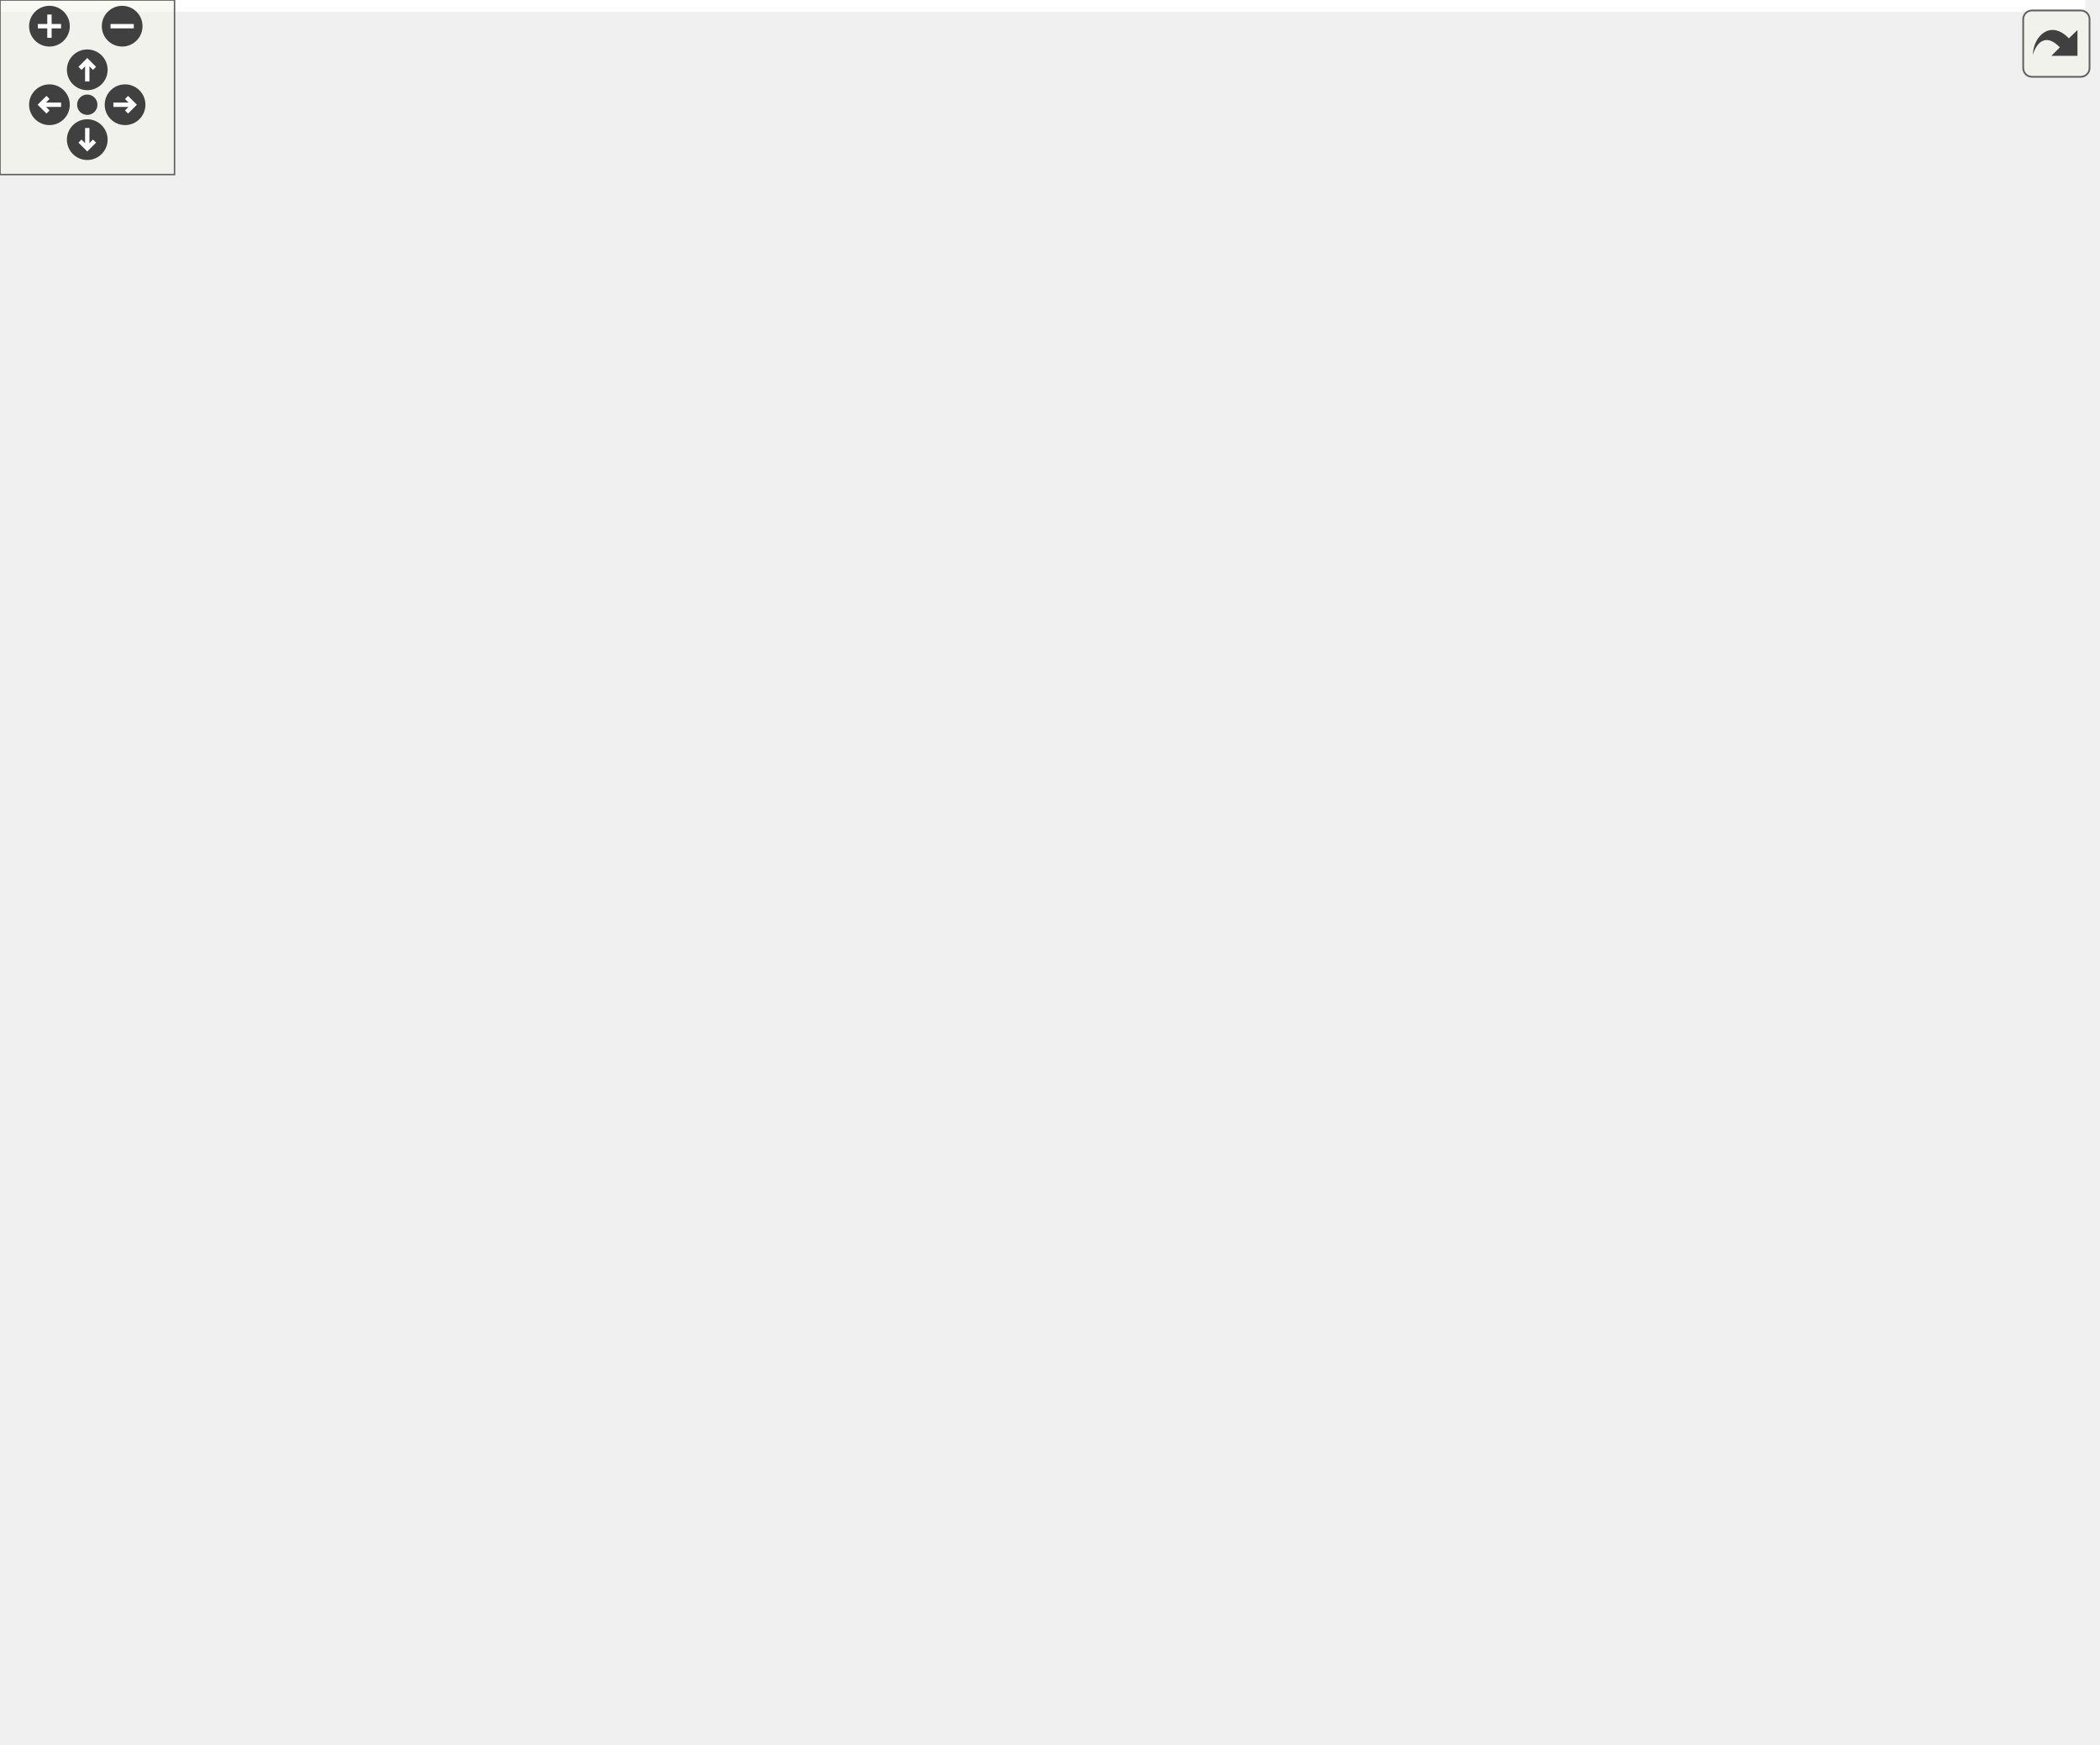
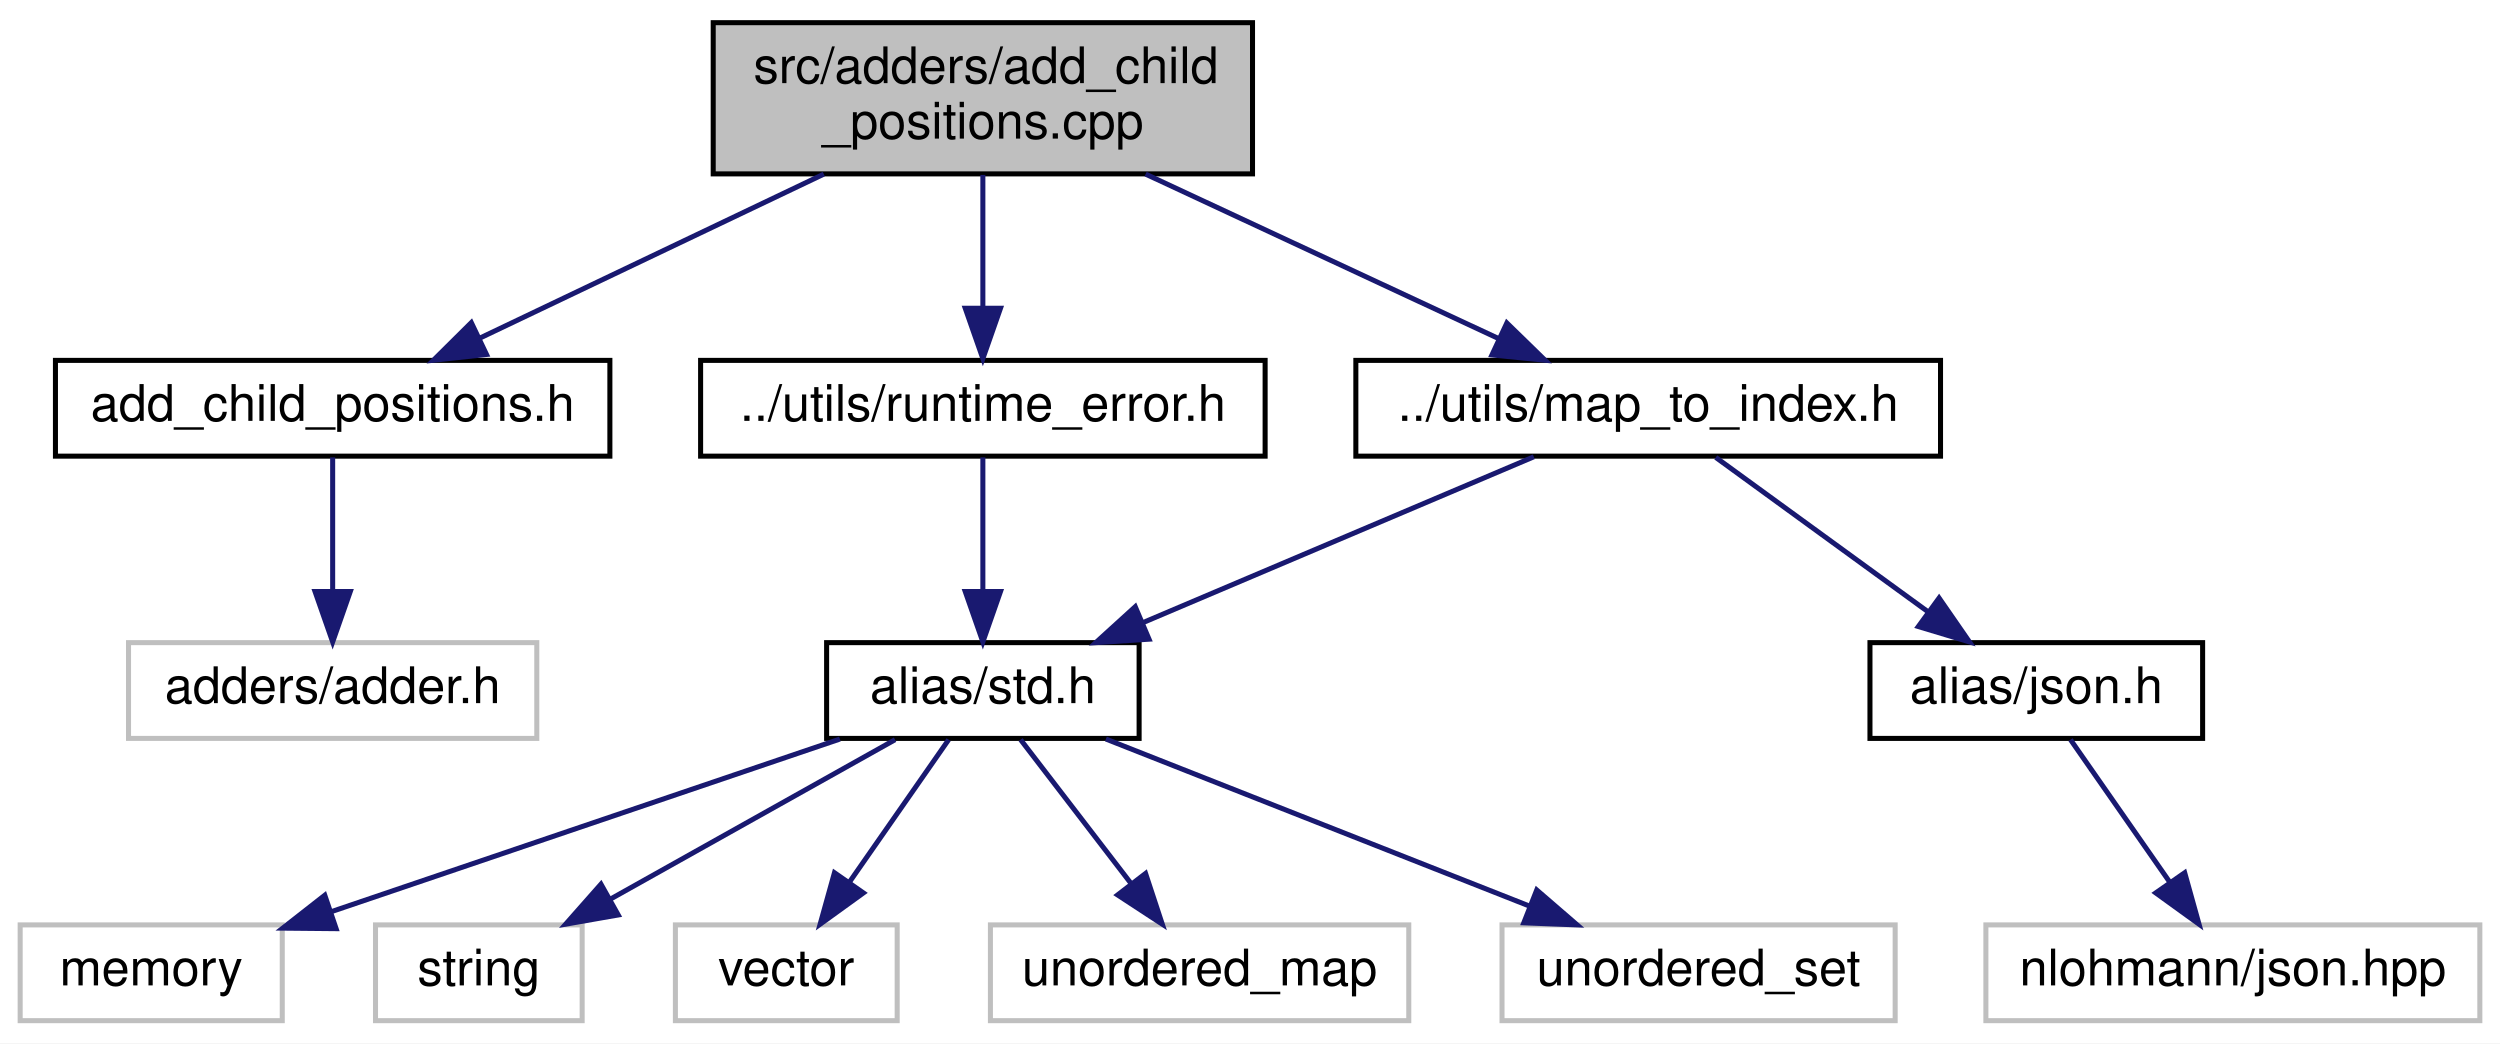
- <svg xmlns="http://www.w3.org/2000/svg" xmlns:xlink="http://www.w3.org/1999/xlink" id="main" version="1.1" xml:space="preserve">
-   <style type="text/css">
- .edge:hover path { stroke: red; }
- .edge:hover polygon { stroke: red; fill: red; }
- </style>
-   <defs>
-     <circle id="rim" cx="0" cy="0" r="7" />
-     <circle id="rim2" cx="0" cy="0" r="3.5" />
-     <g id="zoomPlus">
-       <use xlink:href="#rim" fill="#404040">
-         <set attributeName="fill" to="#808080" begin="zoomplus.mouseover" end="zoomplus.mouseout" />
-       </use>
-       <path d="M-4,0h8M0,-4v8" fill="none" stroke="white" stroke-width="1.5" pointer-events="none" />
+ <svg xmlns="http://www.w3.org/2000/svg" xmlns:xlink="http://www.w3.org/1999/xlink" width="496pt" height="207pt" viewBox="0.00 0.00 496.00 207.00">
+   <g id="graph0" class="graph" transform="scale(1 1) rotate(0) translate(4 203)">
+     <polygon fill="#ffffff" stroke="transparent" points="-4,4 -4,-203 492,-203 492,4 -4,4" />
+     <g id="node1" class="node">
+       <polygon fill="#bfbfbf" stroke="#000000" points="137.5,-168.5 137.5,-198.5 244.5,-198.5 244.5,-168.5 137.5,-168.5" />
+       <text text-anchor="start" x="145.5" y="-186.5" font-family="Helvetica,sans-Serif" font-size="10.00" fill="#000000">src/adders/add_child</text>
+       <text text-anchor="middle" x="191" y="-175.5" font-family="Helvetica,sans-Serif" font-size="10.00" fill="#000000">_positions.cpp</text>
    </g>
-     <g id="zoomMin">
-       <use xlink:href="#rim" fill="#404040">
-         <set attributeName="fill" to="#808080" begin="zoomminus.mouseover" end="zoomminus.mouseout" />
-       </use>
-       <path d="M-4,0h8" fill="none" stroke="white" stroke-width="1.5" pointer-events="none" />
-     </g>
-     <g id="dirArrow">
-       <path fill="none" stroke="white" stroke-width="1.5" d="M0,-3.0v7 M-2.5,-0.5L0,-3.0L2.5,-0.5" />
-     </g>
-     <g id="resetDef">
-       <use xlink:href="#rim2" fill="#404040">
-         <set attributeName="fill" to="#808080" begin="reset.mouseover" end="reset.mouseout" />
-       </use>
-     </g>
-   </defs>
-   <svg id="graph" class="graph">
-     <g id="viewport">
-       <polygon fill="#ffffff" stroke="transparent" points="-4,4 -4,-539 717,-539 717,4 -4,4" />
-       <g id="node1" class="node">
-         <polygon fill="#bfbfbf" stroke="#000000" points="470.5,-504.5 470.5,-534.5 577.5,-534.5 577.5,-504.5 470.5,-504.5" />
-         <text text-anchor="start" x="478.5" y="-522.5" font-family="Helvetica,sans-Serif" font-size="10.00" fill="#000000">src/adders/add_child</text>
-         <text text-anchor="middle" x="524" y="-511.5" font-family="Helvetica,sans-Serif" font-size="10.00" fill="#000000">_positions.cpp</text>
-       </g>
-       <g id="node2" class="node">
-         <g id="a_node2">
-           <a xlink:href="adders_2add__child__positions_8h.html" target="_top" xlink:title="This file has a definition of the AddChildPositions class, which is a subclass of the Adder class...">
-             <polygon fill="#ffffff" stroke="#000000" points="323,-448.5 323,-467.5 433,-467.5 433,-448.5 323,-448.5" />
-             <text text-anchor="middle" x="378" y="-455.5" font-family="Helvetica,sans-Serif" font-size="10.00" fill="#000000">add_child_positions.h</text>
-           </a>
-         </g>
-       </g>
-       <g id="edge1" class="edge">
-         <path fill="none" stroke="#191970" d="M488.284,-504.455C464.351,-494.374 433.11,-481.214 409.991,-471.476" />
-         <polygon fill="#191970" stroke="#191970" points="411.199,-468.187 400.625,-467.53 408.482,-474.638 411.199,-468.187" />
-       </g>
-       <g id="node24" class="node">
-         <g id="a_node24">
-           <a xlink:href="map__to__index_8h.html" target="_top" xlink:title="This file has a definition of utils::map_to_index. ">
-             <polygon fill="#ffffff" stroke="#000000" points="466,-112.5 466,-131.5 582,-131.5 582,-112.5 466,-112.5" />
-             <text text-anchor="middle" x="524" y="-119.5" font-family="Helvetica,sans-Serif" font-size="10.00" fill="#000000">../utils/map_to_index.h</text>
-           </a>
-         </g>
-       </g>
-       <g id="edge28" class="edge">
-         <path fill="none" stroke="#191970" d="M524,-504.29C524,-481.892 524,-438.719 524,-402 524,-402 524,-402 524,-234 524,-201.712 524,-164.187 524,-141.805" />
-         <polygon fill="#191970" stroke="#191970" points="527.5,-141.588 524,-131.588 520.5,-141.588 527.5,-141.588" />
-       </g>
-       <g id="node25" class="node">
-         <g id="a_node25">
-           <a xlink:href="runtime__error_8h.html" target="_top" xlink:title="This file has a definition of utils::runtime_error. ">
-             <polygon fill="#ffffff" stroke="#000000" points="553,-392.5 553,-411.5 665,-411.5 665,-392.5 553,-392.5" />
-             <text text-anchor="middle" x="609" y="-399.5" font-family="Helvetica,sans-Serif" font-size="10.00" fill="#000000">../utils/runtime_error.h</text>
-           </a>
-         </g>
-       </g>
-       <g id="edge31" class="edge">
-         <path fill="none" stroke="#191970" d="M535.112,-504.139C550.844,-482.392 579.54,-442.724 596.162,-419.747" />
-         <polygon fill="#191970" stroke="#191970" points="599.059,-421.713 602.085,-411.56 593.388,-417.61 599.059,-421.713" />
-       </g>
-       <g id="node3" class="node">
-         <g id="a_node3">
-           <a xlink:href="adders_2adder_8h.html" target="_top" xlink:title="This file has a definition of the Adder class, which is a subclass of the Updater class...">
-             <polygon fill="#ffffff" stroke="#000000" points="212.5,-392.5 212.5,-411.5 293.5,-411.5 293.5,-392.5 212.5,-392.5" />
-             <text text-anchor="middle" x="253" y="-399.5" font-family="Helvetica,sans-Serif" font-size="10.00" fill="#000000">adders/adder.h</text>
-           </a>
-         </g>
-       </g>
-       <g id="edge2" class="edge">
-         <path fill="none" stroke="#191970" d="M356.512,-448.373C336.356,-439.344 306.012,-425.749 283.382,-415.611" />
-         <polygon fill="#191970" stroke="#191970" points="284.765,-412.396 274.208,-411.501 281.903,-418.784 284.765,-412.396" />
-       </g>
-       <g id="node4" class="node">
-         <g id="a_node4">
-           <a xlink:href="core_2updater_8h.html" target="_top" xlink:title="This file has a definition of the Updater class, which is one of the cores of this program...">
-             <polygon fill="#ffffff" stroke="#000000" points="150.5,-336.5 150.5,-355.5 229.5,-355.5 229.5,-336.5 150.5,-336.5" />
-             <text text-anchor="middle" x="190" y="-343.5" font-family="Helvetica,sans-Serif" font-size="10.00" fill="#000000">core/updater.h</text>
-           </a>
-         </g>
-       </g>
-       <g id="edge3" class="edge">
-         <path fill="none" stroke="#191970" d="M242.026,-392.245C232.812,-384.055 219.447,-372.175 208.57,-362.507" />
-         <polygon fill="#191970" stroke="#191970" points="210.647,-359.67 200.848,-355.643 205.997,-364.902 210.647,-359.67" />
-       </g>
-       <g id="node5" class="node">
-         <polygon fill="#ffffff" stroke="#bfbfbf" points="0,-112.5 0,-131.5 44,-131.5 44,-112.5 0,-112.5" />
-         <text text-anchor="middle" x="22" y="-119.5" font-family="Helvetica,sans-Serif" font-size="10.00" fill="#000000">omp.h</text>
-       </g>
-       <g id="edge4" class="edge">
-         <path fill="none" stroke="#191970" d="M176.321,-336.436C164.526,-327.775 147.476,-314.226 135,-300 89.068,-247.626 48.978,-174.75 31.429,-140.799" />
-         <polygon fill="#191970" stroke="#191970" points="34.387,-138.895 26.725,-131.578 28.152,-142.077 34.387,-138.895" />
-       </g>
-       <g id="node6" class="node">
-         <g id="a_node6">
-           <a xlink:href="generators_8h.html" target="_top" xlink:title="This file includes all the header files of subclasses of Generator. ">
-             <polygon fill="#ffffff" stroke="#000000" points="144,-280.5 144,-299.5 236,-299.5 236,-280.5 144,-280.5" />
-             <text text-anchor="middle" x="190" y="-287.5" font-family="Helvetica,sans-Serif" font-size="10.00" fill="#000000">core/generators.h</text>
-           </a>
-         </g>
-       </g>
-       <g id="edge5" class="edge">
-         <path fill="none" stroke="#191970" d="M190,-336.245C190,-328.938 190,-318.694 190,-309.705" />
-         <polygon fill="#191970" stroke="#191970" points="193.5,-309.643 190,-299.643 186.5,-309.643 193.5,-309.643" />
-       </g>
-       <g id="node7" class="node">
-         <g id="a_node7">
-           <a xlink:href="core_2element_8h.html" target="_top" xlink:title="This file has a definition of the Element class, which is one of the cores of this program...">
-             <polygon fill="#ffffff" stroke="#000000" points="149.5,-168.5 149.5,-187.5 230.5,-187.5 230.5,-168.5 149.5,-168.5" />
-             <text text-anchor="middle" x="190" y="-175.5" font-family="Helvetica,sans-Serif" font-size="10.00" fill="#000000">core/element.h</text>
-           </a>
-         </g>
-       </g>
-       <g id="edge6" class="edge">
-         <path fill="none" stroke="#191970" d="M173.263,-280.299C161.242,-272.282 145.977,-259.689 139,-244 130.432,-224.733 148.112,-206.03 164.952,-193.484" />
-         <polygon fill="#191970" stroke="#191970" points="167.326,-196.096 173.538,-187.514 163.33,-190.349 167.326,-196.096" />
-       </g>
-       <g id="node22" class="node">
-         <g id="a_node22">
-           <a xlink:href="gen__dict_8h.html" target="_top" xlink:title="This file has a definition of the GenDict class. ">
-             <polygon fill="#ffffff" stroke="#000000" points="148.5,-224.5 148.5,-243.5 231.5,-243.5 231.5,-224.5 148.5,-224.5" />
-             <text text-anchor="middle" x="190" y="-231.5" font-family="Helvetica,sans-Serif" font-size="10.00" fill="#000000">core/gen_dict.h</text>
-           </a>
-         </g>
-       </g>
-       <g id="edge24" class="edge">
-         <path fill="none" stroke="#191970" d="M190,-280.245C190,-272.938 190,-262.694 190,-253.705" />
-         <polygon fill="#191970" stroke="#191970" points="193.5,-253.643 190,-243.643 186.5,-253.643 193.5,-253.643" />
-       </g>
-       <g id="node23" class="node">
-         <g id="a_node23">
-           <a xlink:href="gen__list_8h.html" target="_top" xlink:title="This file has a definition of the GenList class. ">
-             <polygon fill="#ffffff" stroke="#000000" points="250,-224.5 250,-243.5 330,-243.5 330,-224.5 250,-224.5" />
-             <text text-anchor="middle" x="290" y="-231.5" font-family="Helvetica,sans-Serif" font-size="10.00" fill="#000000">core/gen_list.h</text>
-           </a>
-         </g>
-       </g>
-       <g id="edge26" class="edge">
-         <path fill="none" stroke="#191970" d="M207.419,-280.245C223.048,-271.493 246.202,-258.527 264.019,-248.55" />
-         <polygon fill="#191970" stroke="#191970" points="265.766,-251.583 272.781,-243.643 262.346,-245.475 265.766,-251.583" />
-       </g>
-       <g id="edge7" class="edge">
-         <path fill="none" stroke="#191970" d="M161.12,-168.373C131.282,-158.427 84.832,-142.944 53.921,-132.64" />
-         <polygon fill="#191970" stroke="#191970" points="54.674,-129.202 44.08,-129.36 52.46,-135.843 54.674,-129.202" />
-       </g>
-       <g id="node8" class="node">
-         <g id="a_node8">
-           <a xlink:href="eigen_8h.html" target="_top" xlink:title="This file includes Eigen and defines some aliases for the Eigen-Vector, Matrix and Array...">
-             <polygon fill="#ffffff" stroke="#000000" points="62.5,-112.5 62.5,-131.5 133.5,-131.5 133.5,-112.5 62.5,-112.5" />
-             <text text-anchor="middle" x="98" y="-119.5" font-family="Helvetica,sans-Serif" font-size="10.00" fill="#000000">alias/eigen.h</text>
-           </a>
-         </g>
-       </g>
-       <g id="edge8" class="edge">
-         <path fill="none" stroke="#191970" d="M173.975,-168.245C159.859,-159.653 139.074,-147.001 122.81,-137.102" />
-         <polygon fill="#191970" stroke="#191970" points="124.203,-133.852 113.841,-131.643 120.564,-139.832 124.203,-133.852" />
-       </g>
-       <g id="node10" class="node">
-         <g id="a_node10">
-           <a xlink:href="alias_2pybind_8h.html" target="_top" xlink:title="This file includes pybind11 and defines an alias for the namespace pybind11. ">
-             <polygon fill="#ffffff" stroke="#000000" points="151.5,-112.5 151.5,-131.5 228.5,-131.5 228.5,-112.5 151.5,-112.5" />
-             <text text-anchor="middle" x="190" y="-119.5" font-family="Helvetica,sans-Serif" font-size="10.00" fill="#000000">alias/pybind.h</text>
-           </a>
-         </g>
-       </g>
-       <g id="edge10" class="edge">
-         <path fill="none" stroke="#191970" d="M190,-168.245C190,-160.938 190,-150.694 190,-141.705" />
-         <polygon fill="#191970" stroke="#191970" points="193.5,-141.643 190,-131.643 186.5,-141.643 193.5,-141.643" />
-       </g>
-       <g id="node12" class="node">
-         <g id="a_node12">
-           <a xlink:href="generator_8h.html" target="_top" xlink:title="This file has a definition of the Generator class, which is one of the cores of this program...">
-             <polygon fill="#ffffff" stroke="#000000" points="246.5,-112.5 246.5,-131.5 333.5,-131.5 333.5,-112.5 246.5,-112.5" />
-             <text text-anchor="middle" x="290" y="-119.5" font-family="Helvetica,sans-Serif" font-size="10.00" fill="#000000">core/generator.h</text>
-           </a>
-         </g>
-       </g>
-       <g id="edge12" class="edge">
-         <path fill="none" stroke="#191970" d="M207.419,-168.245C223.048,-159.493 246.202,-146.527 264.019,-136.55" />
-         <polygon fill="#191970" stroke="#191970" points="265.766,-139.583 272.781,-131.643 262.346,-133.475 265.766,-139.583" />
-       </g>
-       <g id="node21" class="node">
-         <g id="a_node21">
-           <a xlink:href="data__keys_8h.html" target="_top" xlink:title="This file has a definition of the DataKeys class, which is owned by Element class. ">
-             <polygon fill="#ffffff" stroke="#000000" points="352,-112.5 352,-131.5 448,-131.5 448,-112.5 352,-112.5" />
-             <text text-anchor="middle" x="400" y="-119.5" font-family="Helvetica,sans-Serif" font-size="10.00" fill="#000000">class/data_keys.h</text>
-           </a>
-         </g>
-       </g>
-       <g id="edge21" class="edge">
-         <path fill="none" stroke="#191970" d="M226.1,-168.373C261.625,-158.9 315.988,-144.403 354.462,-134.143" />
-         <polygon fill="#191970" stroke="#191970" points="355.61,-137.46 364.371,-131.501 353.807,-130.696 355.61,-137.46" />
-       </g>
-       <g id="node9" class="node">
-         <polygon fill="#ffffff" stroke="#bfbfbf" points="67,-56.5 67,-75.5 123,-75.5 123,-56.5 67,-56.5" />
-         <text text-anchor="middle" x="95" y="-63.5" font-family="Helvetica,sans-Serif" font-size="10.00" fill="#000000">Eigen/LU</text>
-       </g>
-       <g id="edge9" class="edge">
-         <path fill="none" stroke="#191970" d="M97.477,-112.246C97.086,-104.938 96.537,-94.694 96.056,-85.705" />
-         <polygon fill="#191970" stroke="#191970" points="99.547,-85.441 95.517,-75.643 92.557,-85.816 99.547,-85.441" />
-       </g>
-       <g id="node11" class="node">
-         <polygon fill="#ffffff" stroke="#bfbfbf" points="141,-56.5 141,-75.5 247,-75.5 247,-56.5 141,-56.5" />
-         <text text-anchor="middle" x="194" y="-63.5" font-family="Helvetica,sans-Serif" font-size="10.00" fill="#000000">pybind11/pybind11.h</text>
-       </g>
-       <g id="edge11" class="edge">
-         <path fill="none" stroke="#191970" d="M190.697,-112.246C191.219,-104.938 191.95,-94.694 192.593,-85.705" />
-         <polygon fill="#191970" stroke="#191970" points="196.09,-85.867 193.311,-75.643 189.108,-85.368 196.09,-85.867" />
-       </g>
-       <g id="node13" class="node">
-         <g id="a_node13">
-           <a xlink:href="std_8h.html" target="_top" xlink:title="This file includes a part of C++ Standard Template Library and defines aliases for them...">
-             <polygon fill="#ffffff" stroke="#000000" points="493,-56.5 493,-75.5 555,-75.5 555,-56.5 493,-56.5" />
-             <text text-anchor="middle" x="524" y="-63.5" font-family="Helvetica,sans-Serif" font-size="10.00" fill="#000000">alias/std.h</text>
-           </a>
-         </g>
-       </g>
-       <g id="edge13" class="edge">
-         <path fill="none" stroke="#191970" d="M329.96,-112.437C372.619,-102.228 439.873,-86.133 482.947,-75.825" />
-         <polygon fill="#191970" stroke="#191970" points="483.904,-79.195 492.815,-73.463 482.275,-72.387 483.904,-79.195" />
-       </g>
-       <g id="node19" class="node">
-         <g id="a_node19">
-           <a xlink:href="json_8h.html" target="_top" xlink:title="This file includes nlohmann/json and defines an alias for the JSON type. ">
-             <polygon fill="#ffffff" stroke="#000000" points="316,-56.5 316,-75.5 382,-75.5 382,-56.5 316,-56.5" />
-             <text text-anchor="middle" x="349" y="-63.5" font-family="Helvetica,sans-Serif" font-size="10.00" fill="#000000">alias/json.h</text>
-           </a>
-         </g>
-       </g>
-       <g id="edge19" class="edge">
-         <path fill="none" stroke="#191970" d="M300.277,-112.246C308.822,-104.135 321.178,-92.407 331.308,-82.792" />
-         <polygon fill="#191970" stroke="#191970" points="333.997,-85.066 338.841,-75.643 329.178,-79.988 333.997,-85.066" />
-       </g>
-       <g id="node14" class="node">
-         <polygon fill="#ffffff" stroke="#bfbfbf" points="539,-.5 539,-19.5 591,-19.5 591,-.5 539,-.5" />
-         <text text-anchor="middle" x="565" y="-7.5" font-family="Helvetica,sans-Serif" font-size="10.00" fill="#000000">memory</text>
-       </g>
-       <g id="edge14" class="edge">
-         <path fill="none" stroke="#191970" d="M531.142,-56.245C536.844,-48.456 544.99,-37.331 551.862,-27.944" />
-         <polygon fill="#191970" stroke="#191970" points="554.857,-29.779 557.94,-19.643 549.209,-25.644 554.857,-29.779" />
-       </g>
-       <g id="node15" class="node">
-         <polygon fill="#ffffff" stroke="#bfbfbf" points="609.5,-.5 609.5,-19.5 650.5,-19.5 650.5,-.5 609.5,-.5" />
-         <text text-anchor="middle" x="630" y="-7.5" font-family="Helvetica,sans-Serif" font-size="10.00" fill="#000000">string</text>
-       </g>
-       <g id="edge15" class="edge">
-         <path fill="none" stroke="#191970" d="M542.464,-56.245C559.107,-47.453 583.799,-34.408 602.719,-24.413" />
-         <polygon fill="#191970" stroke="#191970" points="604.541,-27.409 611.748,-19.643 601.271,-21.219 604.541,-27.409" />
-       </g>
-       <g id="node16" class="node">
-         <polygon fill="#ffffff" stroke="#bfbfbf" points="669,-.5 669,-19.5 713,-19.5 713,-.5 669,-.5" />
-         <text text-anchor="middle" x="691" y="-7.5" font-family="Helvetica,sans-Serif" font-size="10.00" fill="#000000">vector</text>
-       </g>
-       <g id="edge16" class="edge">
-         <path fill="none" stroke="#191970" d="M552.708,-56.373C582.285,-46.455 628.282,-31.031 659.008,-20.728" />
-         <polygon fill="#191970" stroke="#191970" points="660.429,-23.943 668.797,-17.445 658.203,-17.306 660.429,-23.943" />
-       </g>
-       <g id="node17" class="node">
-         <polygon fill="#ffffff" stroke="#bfbfbf" points="341.5,-.5 341.5,-19.5 424.5,-19.5 424.5,-.5 341.5,-.5" />
-         <text text-anchor="middle" x="383" y="-7.5" font-family="Helvetica,sans-Serif" font-size="10.00" fill="#000000">unordered_map</text>
-       </g>
-       <g id="edge17" class="edge">
-         <path fill="none" stroke="#191970" d="M499.761,-56.373C476.721,-47.223 441.879,-33.384 416.25,-23.206" />
-         <polygon fill="#191970" stroke="#191970" points="417.508,-19.939 406.923,-19.501 414.924,-26.445 417.508,-19.939" />
-       </g>
-       <g id="node18" class="node">
-         <polygon fill="#ffffff" stroke="#bfbfbf" points="443,-.5 443,-19.5 521,-19.5 521,-.5 443,-.5" />
-         <text text-anchor="middle" x="482" y="-7.5" font-family="Helvetica,sans-Serif" font-size="10.00" fill="#000000">unordered_set</text>
-       </g>
-       <g id="edge18" class="edge">
-         <path fill="none" stroke="#191970" d="M516.684,-56.245C510.782,-48.376 502.326,-37.101 495.241,-27.654" />
-         <polygon fill="#191970" stroke="#191970" points="498.032,-25.543 489.232,-19.643 492.432,-29.743 498.032,-25.543" />
-       </g>
-       <g id="node20" class="node">
-         <polygon fill="#ffffff" stroke="#bfbfbf" points="225,-.5 225,-19.5 323,-19.5 323,-.5 225,-.5" />
-         <text text-anchor="middle" x="274" y="-7.5" font-family="Helvetica,sans-Serif" font-size="10.00" fill="#000000">nlohmann/json.hpp</text>
-       </g>
-       <g id="edge20" class="edge">
-         <path fill="none" stroke="#191970" d="M335.936,-56.245C324.644,-47.814 308.115,-35.473 294.973,-25.66" />
-         <polygon fill="#191970" stroke="#191970" points="297.021,-22.821 286.914,-19.643 292.833,-28.43 297.021,-22.821" />
-       </g>
-       <g id="edge22" class="edge">
-         <path fill="none" stroke="#191970" d="M421.316,-112.373C441.222,-103.384 471.144,-89.871 493.56,-79.747" />
-         <polygon fill="#191970" stroke="#191970" points="495.289,-82.807 502.962,-75.501 492.408,-76.427 495.289,-82.807" />
-       </g>
-       <g id="edge23" class="edge">
-         <path fill="none" stroke="#191970" d="M391.116,-112.246C383.803,-104.216 373.261,-92.639 364.553,-83.078" />
-         <polygon fill="#191970" stroke="#191970" points="367.103,-80.68 357.782,-75.643 361.927,-85.393 367.103,-80.68" />
-       </g>
-       <g id="edge25" class="edge">
-         <path fill="none" stroke="#191970" d="M190,-224.245C190,-216.938 190,-206.694 190,-197.705" />
-         <polygon fill="#191970" stroke="#191970" points="193.5,-197.643 190,-187.643 186.5,-197.643 193.5,-197.643" />
-       </g>
-       <g id="edge27" class="edge">
-         <path fill="none" stroke="#191970" d="M272.581,-224.245C256.952,-215.493 233.798,-202.527 215.982,-192.55" />
-         <polygon fill="#191970" stroke="#191970" points="217.654,-189.475 207.219,-187.643 214.234,-195.583 217.654,-189.475" />
-       </g>
-       <g id="edge29" class="edge">
-         <path fill="none" stroke="#191970" d="M524,-112.246C524,-104.938 524,-94.694 524,-85.705" />
-         <polygon fill="#191970" stroke="#191970" points="527.5,-85.643 524,-75.643 520.5,-85.643 527.5,-85.643" />
-       </g>
-       <g id="edge30" class="edge">
-         <path fill="none" stroke="#191970" d="M493.916,-112.373C464.817,-103.061 420.548,-88.895 388.597,-78.671" />
-         <polygon fill="#191970" stroke="#191970" points="389.282,-75.216 378.691,-75.501 387.149,-81.882 389.282,-75.216" />
-       </g>
-       <g id="edge32" class="edge">
-         <path fill="none" stroke="#191970" d="M609.143,-392.412C609.42,-373.055 610,-327.918 610,-290 610,-290 610,-290 610,-178 610,-147.475 608.853,-136.759 591,-112 581.479,-98.796 566.931,-88.15 553.821,-80.439" />
-         <polygon fill="#191970" stroke="#191970" points="555.497,-77.366 545.054,-75.573 552.1,-83.486 555.497,-77.366" />
+     <g id="node2" class="node">
+       <g id="a_node2">
+         <a xlink:href="adders_2add__child__positions_8h.html" target="_top" xlink:title="This file has a definition of the AddChildPositions class, which is a subclass of the Adder class...">
+           <polygon fill="#ffffff" stroke="#000000" points="7,-112.5 7,-131.5 117,-131.5 117,-112.5 7,-112.5" />
+           <text text-anchor="middle" x="62" y="-119.5" font-family="Helvetica,sans-Serif" font-size="10.00" fill="#000000">add_child_positions.h</text>
+         </a>
      </g>
    </g>
-   </svg>
-   <g id="navigator" transform="translate(0 0)" fill="#404254">
-     <rect fill="#f2f5e9" fill-opacity="0.5" stroke="#606060" stroke-width=".5" x="0" y="0" width="60" height="60" />
-     <use id="zoomplus" xlink:href="#zoomPlus" x="17" y="9" />
-     <use id="zoomminus" xlink:href="#zoomMin" x="42" y="9" />
-     <use id="reset" xlink:href="#resetDef" x="30" y="36" />
-     <g id="arrowUp" xlink:href="#dirArrow" transform="translate(30 24)">
-       <use xlink:href="#rim" fill="#404040">
-         <set attributeName="fill" to="#808080" begin="arrowUp.mouseover" end="arrowUp.mouseout" />
-       </use>
-       <path fill="none" stroke="white" stroke-width="1.5" d="M0,-3.0v7 M-2.5,-0.5L0,-3.0L2.5,-0.5" />
+     <g id="edge1" class="edge">
+       <path fill="none" stroke="#191970" d="M159.443,-168.455C138.58,-158.509 111.431,-145.566 91.09,-135.869" />
+       <polygon fill="#191970" stroke="#191970" points="92.523,-132.674 81.99,-131.53 89.511,-138.993 92.523,-132.674" />
    </g>
-     <g id="arrowRight" xlink:href="#dirArrow" transform="rotate(90) translate(36 -43)">
-       <use xlink:href="#rim" fill="#404040">
-         <set attributeName="fill" to="#808080" begin="arrowRight.mouseover" end="arrowRight.mouseout" />
-       </use>
-       <path fill="none" stroke="white" stroke-width="1.5" d="M0,-3.0v7 M-2.5,-0.5L0,-3.0L2.5,-0.5" />
+     <g id="node4" class="node">
+       <g id="a_node4">
+         <a xlink:href="map__to__index_8h.html" target="_top" xlink:title="This file has a definition of utils::map_to_index. ">
+           <polygon fill="#ffffff" stroke="#000000" points="265,-112.5 265,-131.5 381,-131.5 381,-112.5 265,-112.5" />
+           <text text-anchor="middle" x="323" y="-119.5" font-family="Helvetica,sans-Serif" font-size="10.00" fill="#000000">../utils/map_to_index.h</text>
+         </a>
+       </g>
    </g>
-     <g id="arrowDown" xlink:href="#dirArrow" transform="rotate(180) translate(-30 -48)">
-       <use xlink:href="#rim" fill="#404040">
-         <set attributeName="fill" to="#808080" begin="arrowDown.mouseover" end="arrowDown.mouseout" />
-       </use>
-       <path fill="none" stroke="white" stroke-width="1.5" d="M0,-3.0v7 M-2.5,-0.5L0,-3.0L2.5,-0.5" />
+     <g id="edge3" class="edge">
+       <path fill="none" stroke="#191970" d="M223.291,-168.455C244.639,-158.509 272.42,-145.566 293.233,-135.869" />
+       <polygon fill="#191970" stroke="#191970" points="294.958,-138.926 302.545,-131.53 292.002,-132.581 294.958,-138.926" />
    </g>
-     <g id="arrowLeft" xlink:href="#dirArrow" transform="rotate(270) translate(-36 17)">
-       <use xlink:href="#rim" fill="#404040">
-         <set attributeName="fill" to="#808080" begin="arrowLeft.mouseover" end="arrowLeft.mouseout" />
-       </use>
-       <path fill="none" stroke="white" stroke-width="1.5" d="M0,-3.0v7 M-2.5,-0.5L0,-3.0L2.5,-0.5" />
+     <g id="node13" class="node">
+       <g id="a_node13">
+         <a xlink:href="runtime__error_8h.html" target="_top" xlink:title="This file has a definition of utils::runtime_error. ">
+           <polygon fill="#ffffff" stroke="#000000" points="135,-112.5 135,-131.5 247,-131.5 247,-112.5 135,-112.5" />
+           <text text-anchor="middle" x="191" y="-119.5" font-family="Helvetica,sans-Serif" font-size="10.00" fill="#000000">../utils/runtime_error.h</text>
+         </a>
+       </g>
+     </g>
+     <g id="edge12" class="edge">
+       <path fill="none" stroke="#191970" d="M191,-168.298C191,-160.383 191,-150.604 191,-142.076" />
+       <polygon fill="#191970" stroke="#191970" points="194.5,-141.847 191,-131.847 187.5,-141.847 194.5,-141.847" />
+     </g>
+     <g id="node3" class="node">
+       <polygon fill="#ffffff" stroke="#bfbfbf" points="21.5,-56.5 21.5,-75.5 102.5,-75.5 102.5,-56.5 21.5,-56.5" />
+       <text text-anchor="middle" x="62" y="-63.5" font-family="Helvetica,sans-Serif" font-size="10.00" fill="#000000">adders/adder.h</text>
+     </g>
+     <g id="edge2" class="edge">
+       <path fill="none" stroke="#191970" d="M62,-112.246C62,-104.938 62,-94.694 62,-85.705" />
+       <polygon fill="#191970" stroke="#191970" points="65.5,-85.643 62,-75.643 58.5,-85.643 65.5,-85.643" />
+     </g>
+     <g id="node5" class="node">
+       <g id="a_node5">
+         <a xlink:href="std_8h.html" target="_top" xlink:title="This file includes a part of C++ Standard Template Library and defines aliases for them...">
+           <polygon fill="#ffffff" stroke="#000000" points="160,-56.5 160,-75.5 222,-75.5 222,-56.5 160,-56.5" />
+           <text text-anchor="middle" x="191" y="-63.5" font-family="Helvetica,sans-Serif" font-size="10.00" fill="#000000">alias/std.h</text>
+         </a>
+       </g>
+     </g>
+     <g id="edge4" class="edge">
+       <path fill="none" stroke="#191970" d="M300.308,-112.373C278.929,-103.303 246.694,-89.628 222.764,-79.475" />
+       <polygon fill="#191970" stroke="#191970" points="223.968,-76.185 213.395,-75.501 221.234,-82.629 223.968,-76.185" />
+     </g>
+     <g id="node11" class="node">
+       <g id="a_node11">
+         <a xlink:href="json_8h.html" target="_top" xlink:title="This file includes nlohmann/json and defines an alias for the JSON type. ">
+           <polygon fill="#ffffff" stroke="#000000" points="367,-56.5 367,-75.5 433,-75.5 433,-56.5 367,-56.5" />
+           <text text-anchor="middle" x="400" y="-63.5" font-family="Helvetica,sans-Serif" font-size="10.00" fill="#000000">alias/json.h</text>
+         </a>
+       </g>
+     </g>
+     <g id="edge10" class="edge">
+       <path fill="none" stroke="#191970" d="M336.412,-112.246C348.006,-103.814 364.975,-91.473 378.468,-81.66" />
+       <polygon fill="#191970" stroke="#191970" points="380.713,-84.355 386.741,-75.643 376.595,-78.694 380.713,-84.355" />
+     </g>
+     <g id="node6" class="node">
+       <polygon fill="#ffffff" stroke="#bfbfbf" points="0,-.5 0,-19.5 52,-19.5 52,-.5 0,-.5" />
+       <text text-anchor="middle" x="26" y="-7.5" font-family="Helvetica,sans-Serif" font-size="10.00" fill="#000000">memory</text>
+     </g>
+     <g id="edge5" class="edge">
+       <path fill="none" stroke="#191970" d="M162.636,-56.373C134.738,-46.905 92.053,-32.418 61.827,-22.159" />
+       <polygon fill="#191970" stroke="#191970" points="62.687,-18.755 52.093,-18.856 60.437,-25.384 62.687,-18.755" />
+     </g>
+     <g id="node7" class="node">
+       <polygon fill="#ffffff" stroke="#bfbfbf" points="70.5,-.5 70.5,-19.5 111.5,-19.5 111.5,-.5 70.5,-.5" />
+       <text text-anchor="middle" x="91" y="-7.5" font-family="Helvetica,sans-Serif" font-size="10.00" fill="#000000">string</text>
+     </g>
+     <g id="edge6" class="edge">
+       <path fill="none" stroke="#191970" d="M173.581,-56.245C157.952,-47.493 134.798,-34.527 116.981,-24.55" />
+       <polygon fill="#191970" stroke="#191970" points="118.654,-21.475 108.219,-19.643 115.234,-27.582 118.654,-21.475" />
+     </g>
+     <g id="node8" class="node">
+       <polygon fill="#ffffff" stroke="#bfbfbf" points="130,-.5 130,-19.5 174,-19.5 174,-.5 130,-.5" />
+       <text text-anchor="middle" x="152" y="-7.5" font-family="Helvetica,sans-Serif" font-size="10.00" fill="#000000">vector</text>
+     </g>
+     <g id="edge7" class="edge">
+       <path fill="none" stroke="#191970" d="M184.207,-56.245C178.782,-48.456 171.034,-37.331 164.497,-27.944" />
+       <polygon fill="#191970" stroke="#191970" points="167.303,-25.849 158.715,-19.643 161.558,-29.849 167.303,-25.849" />
+     </g>
+     <g id="node9" class="node">
+       <polygon fill="#ffffff" stroke="#bfbfbf" points="192.5,-.5 192.5,-19.5 275.5,-19.5 275.5,-.5 192.5,-.5" />
+       <text text-anchor="middle" x="234" y="-7.5" font-family="Helvetica,sans-Serif" font-size="10.00" fill="#000000">unordered_map</text>
+     </g>
+     <g id="edge8" class="edge">
+       <path fill="none" stroke="#191970" d="M198.49,-56.245C204.533,-48.376 213.19,-37.101 220.444,-27.654" />
+       <polygon fill="#191970" stroke="#191970" points="223.281,-29.706 226.596,-19.643 217.73,-25.443 223.281,-29.706" />
+     </g>
+     <g id="node10" class="node">
+       <polygon fill="#ffffff" stroke="#bfbfbf" points="294,-.5 294,-19.5 372,-19.5 372,-.5 294,-.5" />
+       <text text-anchor="middle" x="333" y="-7.5" font-family="Helvetica,sans-Serif" font-size="10.00" fill="#000000">unordered_set</text>
+     </g>
+     <g id="edge9" class="edge">
+       <path fill="none" stroke="#191970" d="M215.411,-56.373C238.614,-47.223 273.704,-33.384 299.514,-23.206" />
+       <polygon fill="#191970" stroke="#191970" points="300.889,-26.426 308.908,-19.501 298.321,-19.914 300.889,-26.426" />
+     </g>
+     <g id="node12" class="node">
+       <polygon fill="#ffffff" stroke="#bfbfbf" points="390,-.5 390,-19.5 488,-19.5 488,-.5 390,-.5" />
+       <text text-anchor="middle" x="439" y="-7.5" font-family="Helvetica,sans-Serif" font-size="10.00" fill="#000000">nlohmann/json.hpp</text>
+     </g>
+     <g id="edge11" class="edge">
+       <path fill="none" stroke="#191970" d="M406.793,-56.245C412.218,-48.456 419.966,-37.331 426.503,-27.944" />
+       <polygon fill="#191970" stroke="#191970" points="429.442,-29.849 432.285,-19.643 423.697,-25.849 429.442,-29.849" />
+     </g>
+     <g id="edge13" class="edge">
+       <path fill="none" stroke="#191970" d="M191,-112.246C191,-104.938 191,-94.694 191,-85.705" />
+       <polygon fill="#191970" stroke="#191970" points="194.5,-85.643 191,-75.643 187.5,-85.643 194.5,-85.643" />
    </g>
  </g>
-   <svg viewBox="0 0 15 15" width="100%" height="30px" preserveAspectRatio="xMaxYMin meet">
-     <g id="arrow_out" transform="scale(0.3 0.3)">
-       <a xlink:href="add__child__positions_8cpp__incl_org.svg" target="_base">
-         <rect id="button" ry="5" rx="5" y="6" x="6" height="38" width="38" fill="#f2f5e9" fill-opacity="0.5" stroke="#606060" stroke-width="1.0" />
-         <path id="arrow" d="M 11.5,31.437 C 11.94,20.098 22.043,11.323 32.159,21.979 L 37.069,17.246 C 37.069,17.246 37.088,32 37.088,32 L 22.16,31.978 C 22.16,31.978 26.998,27.14 26.998,27.14 C 18.529,18.264 13.292,25.23 11.5,31.437 z" style="fill:#404040;" />
-       </a>
-     </g>
-   </svg>
</svg>
